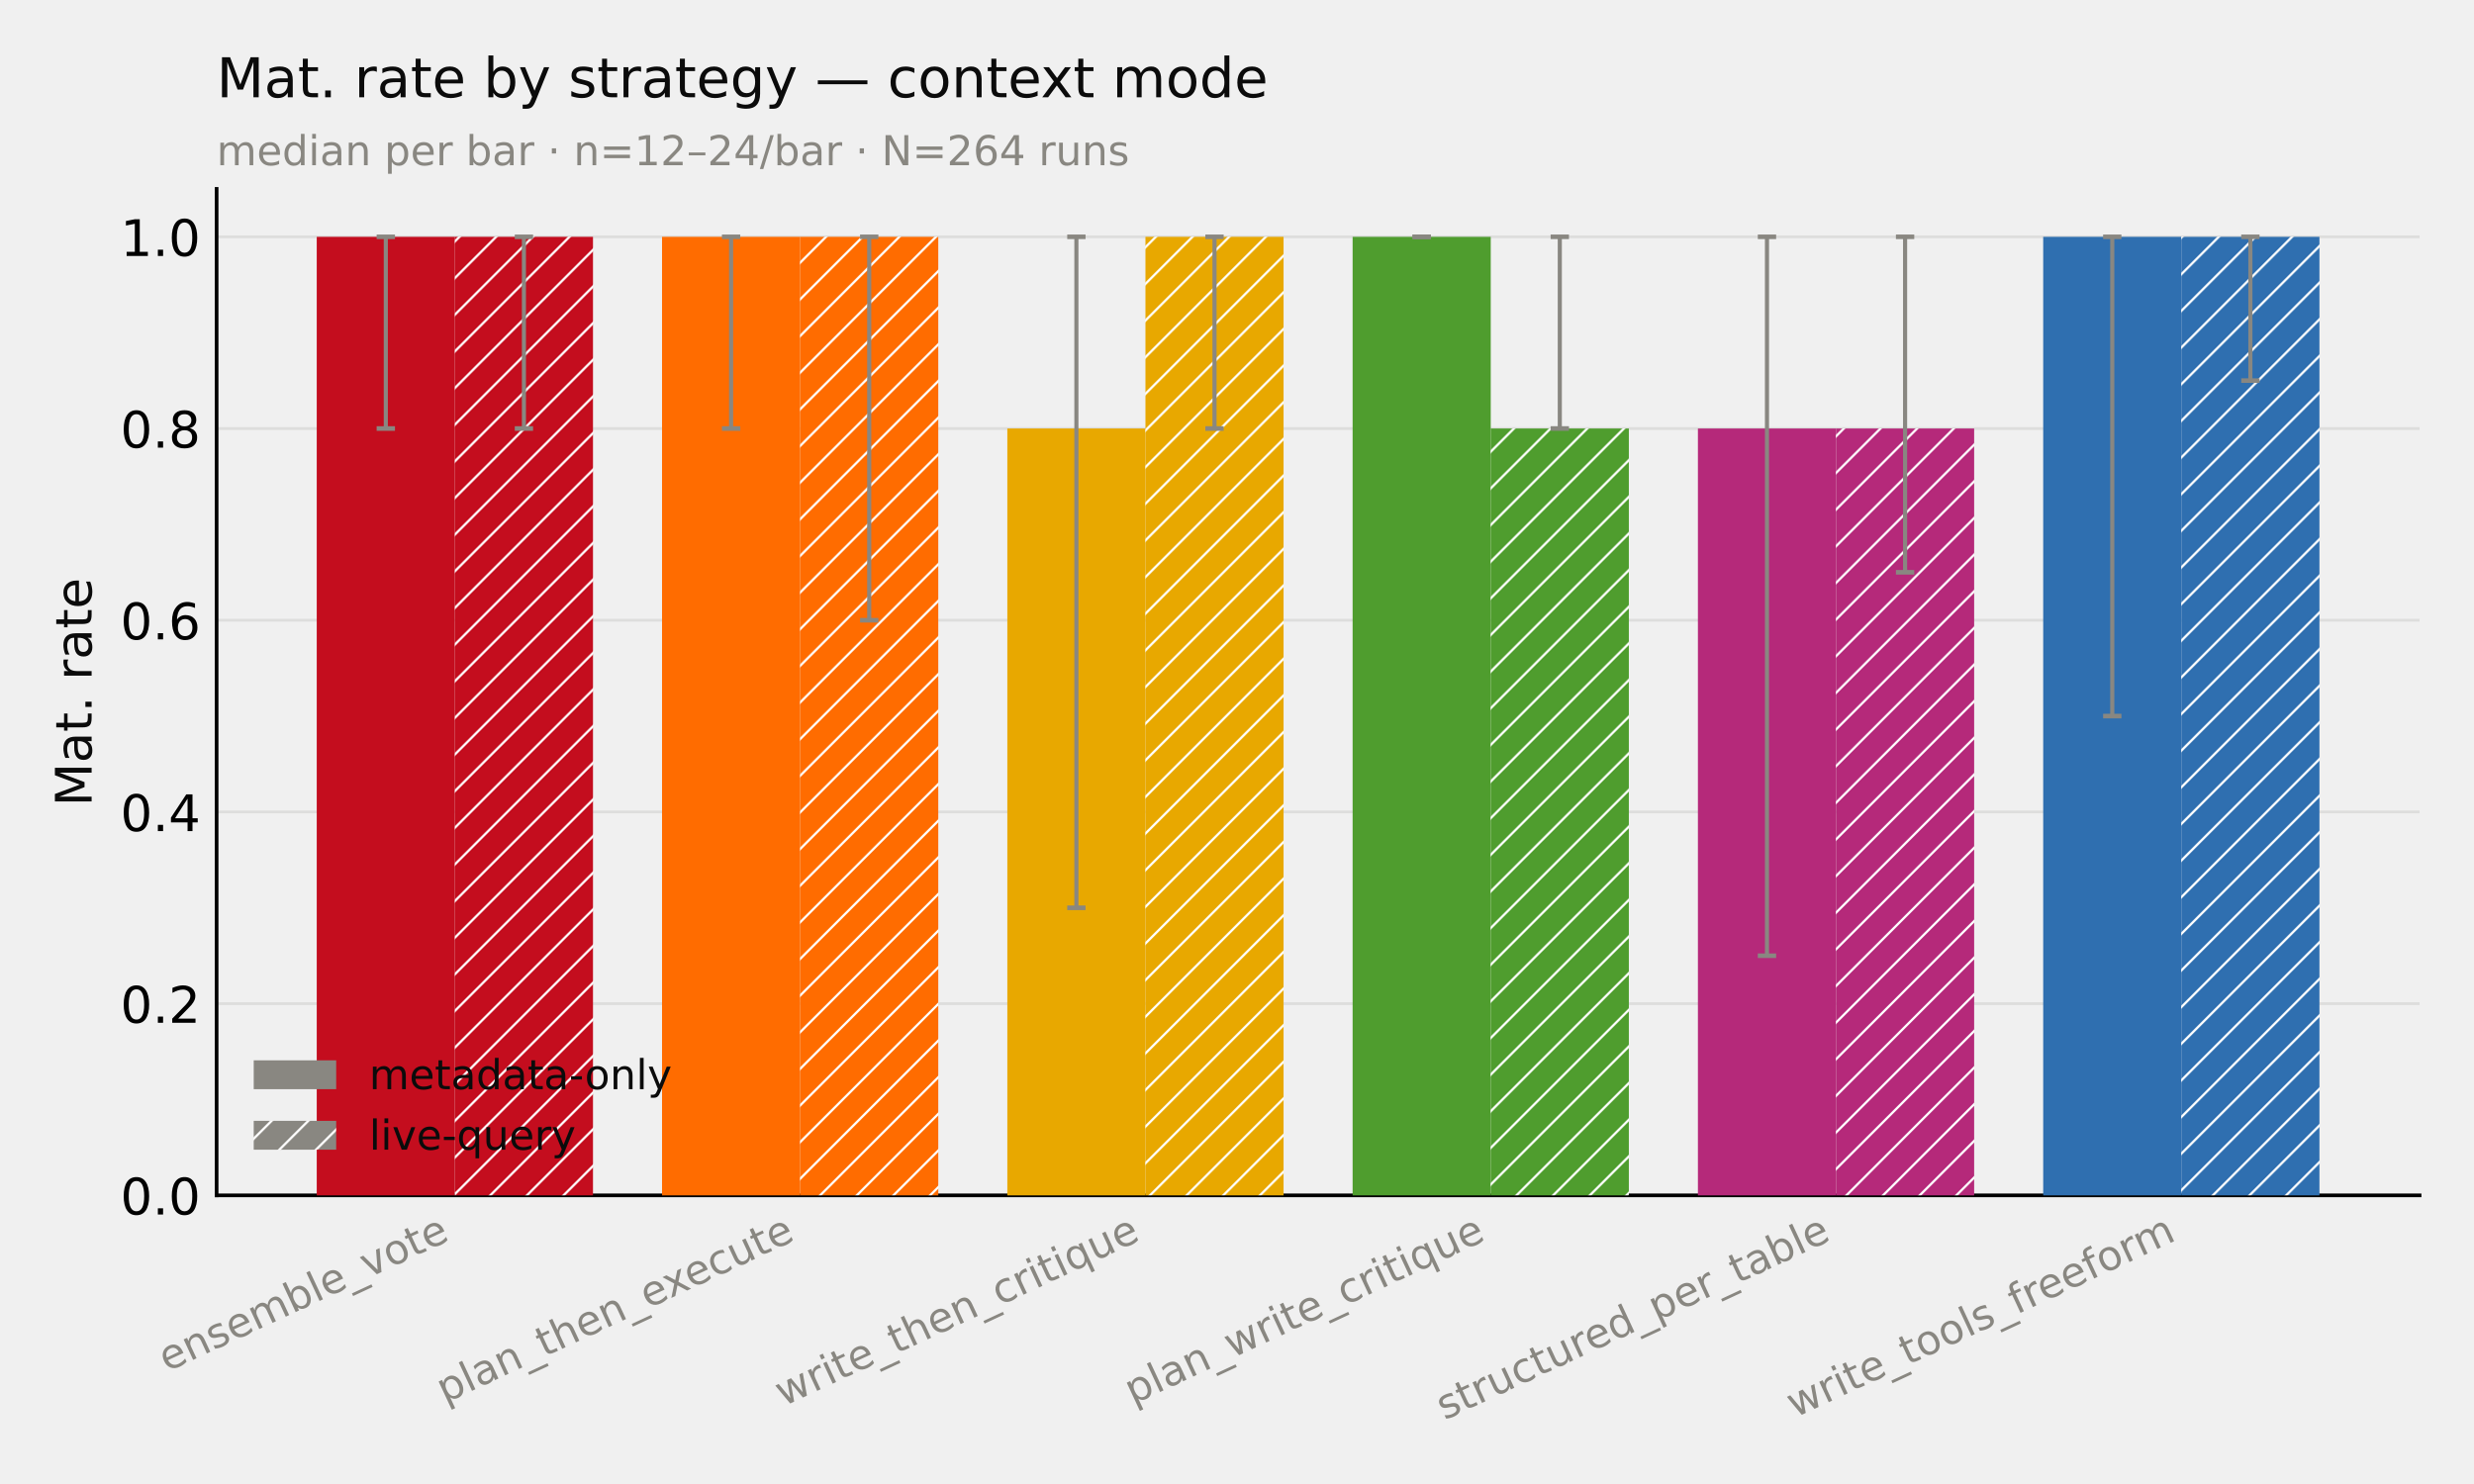
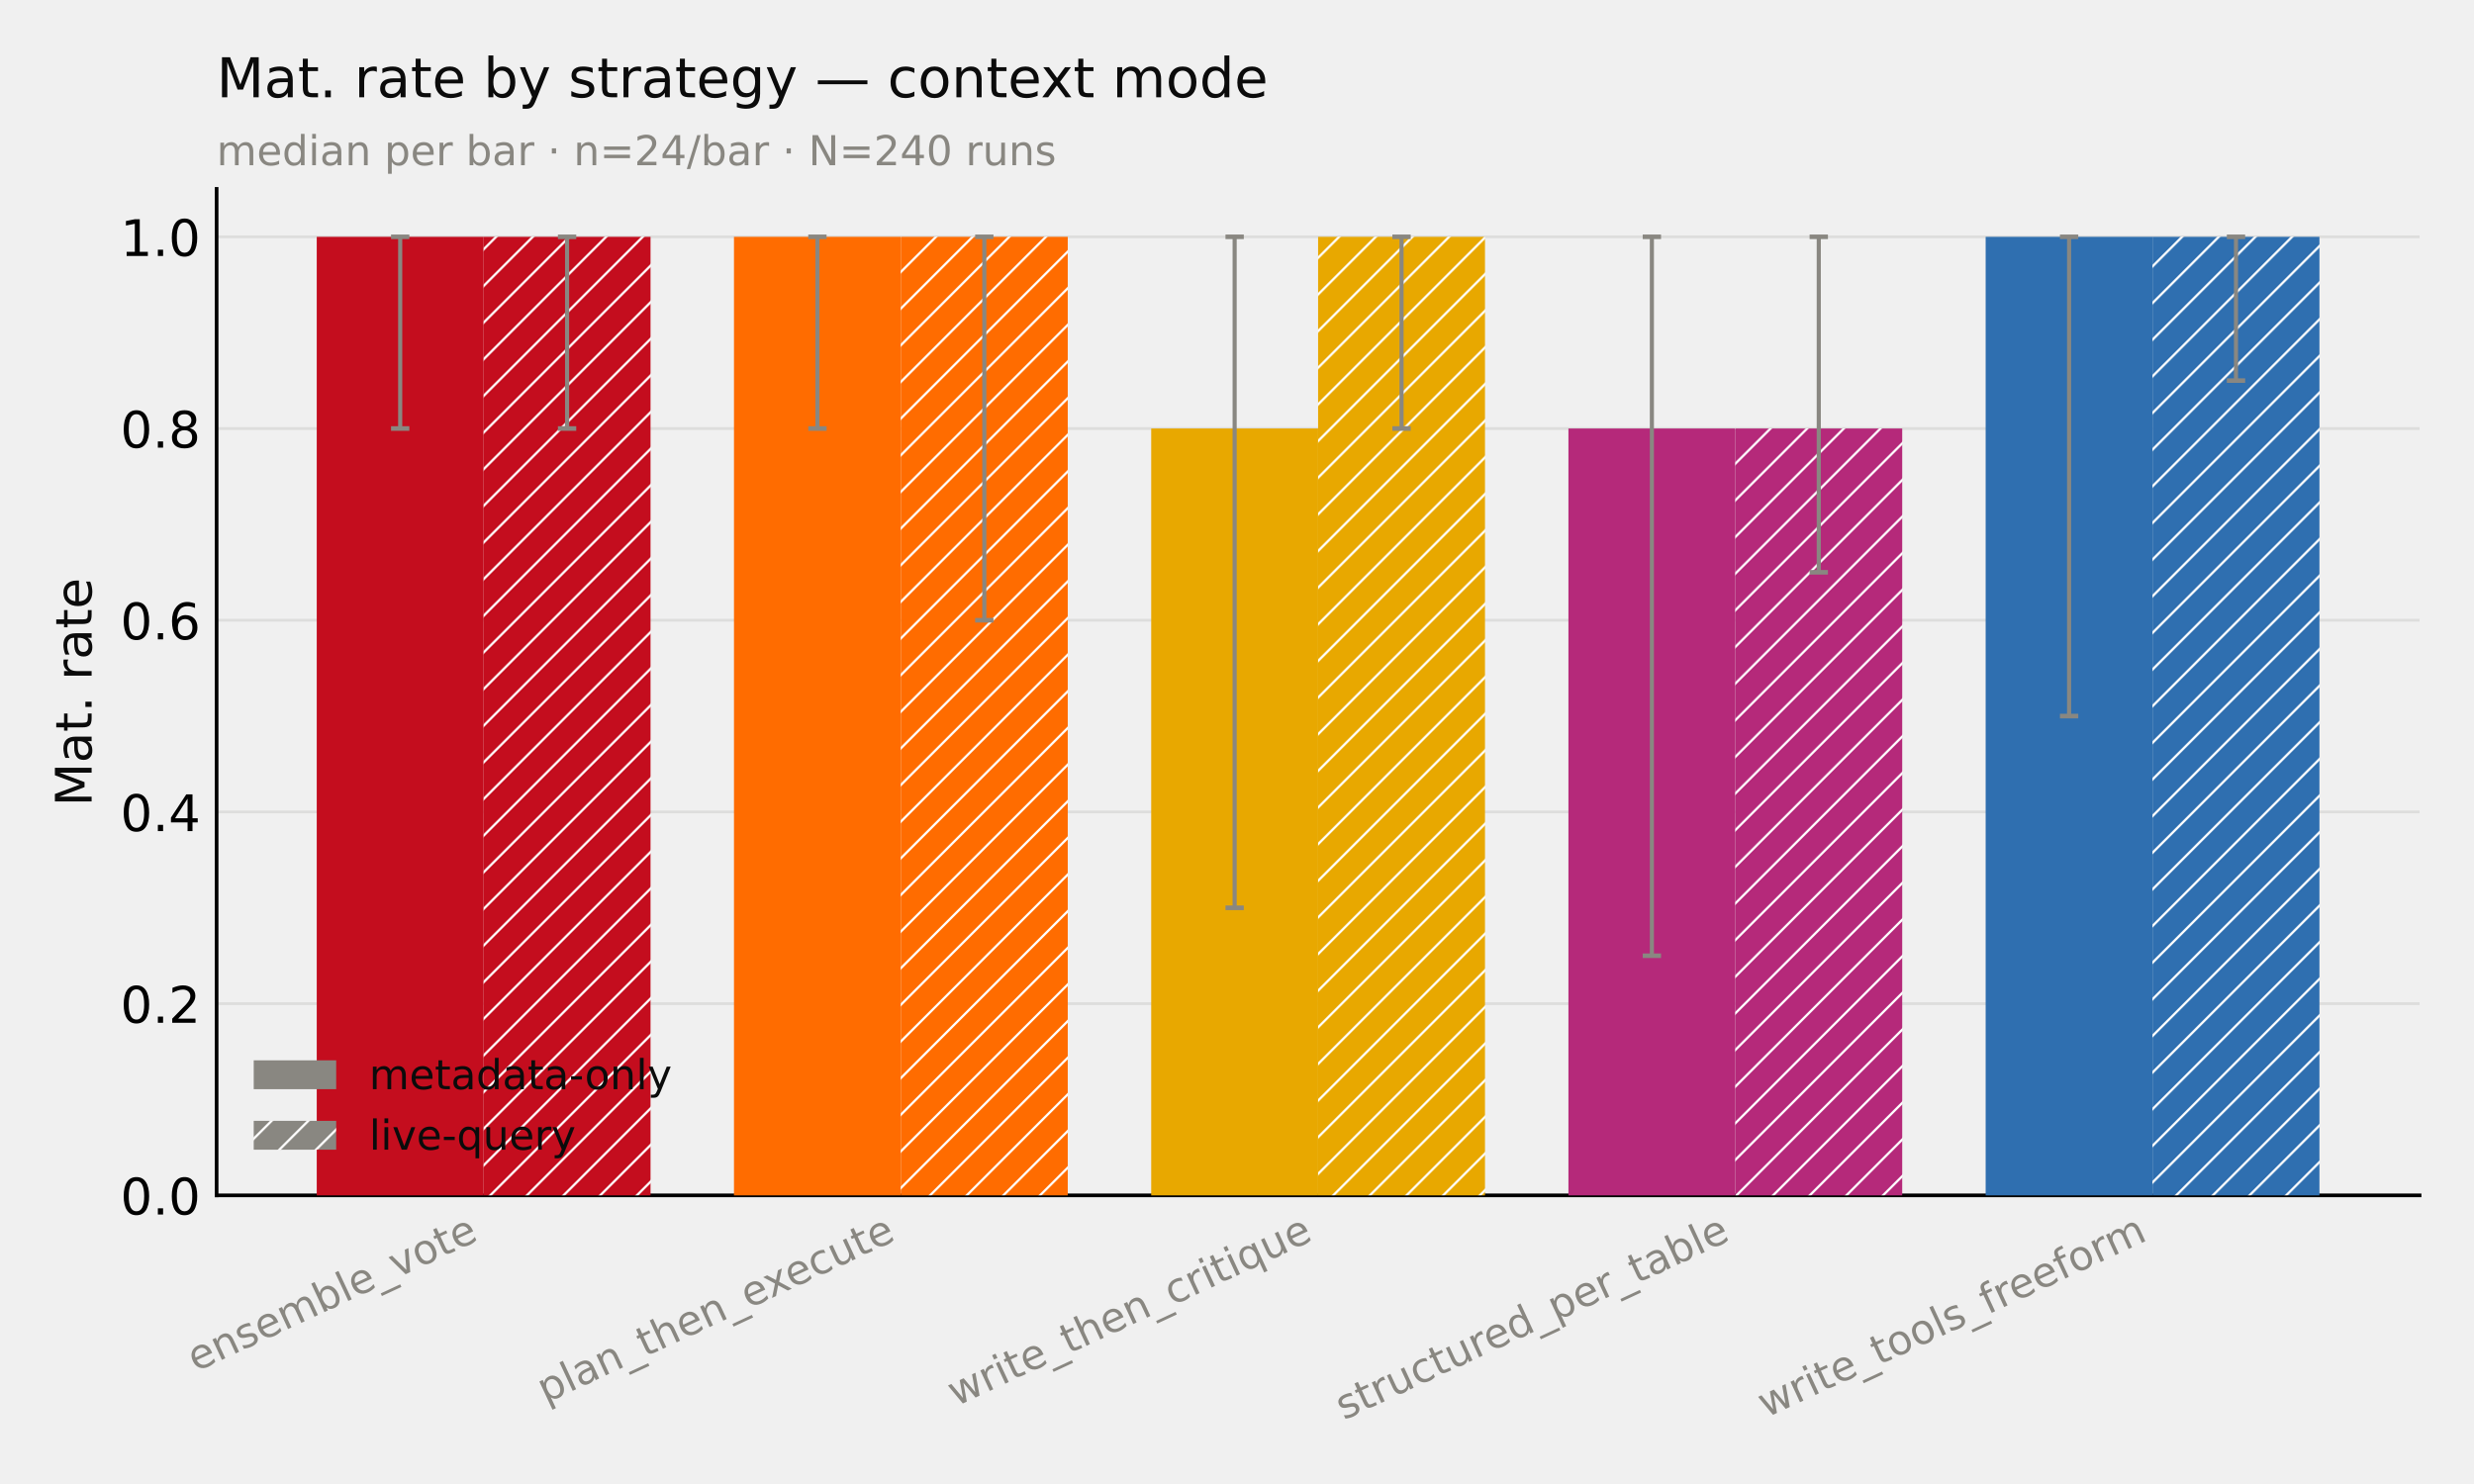
<svg xmlns="http://www.w3.org/2000/svg" xmlns:xlink="http://www.w3.org/1999/xlink" width="540pt" height="324pt" viewBox="0 0 540 324" version="1.1">
  <defs>
    <style type="text/css">*{stroke-linejoin: round; stroke-linecap: butt}</style>
  </defs>
  <g id="figure_1">
    <g id="patch_1">
      <path d="M 0 324  L 540 324  L 540 0  L 0 0  L 0 324  z " style="fill: none" />
    </g>
    <g id="axes_1">
      <g id="patch_2">
        <path d="M 47.28 260.982  L 528.12 260.982  L 528.12 41.24  L 47.28 41.24  L 47.28 260.982  z " style="fill: none" />
      </g>
      <g id="matplotlib.axis_1">
        <g id="xtick_1">
          <g id="line2d_1" />
          <g id="text_1">
-             <text style="font-size: 9px; font-family: 'DejaVu Sans', 'Bitstream Vera Sans', 'Computer Modern Sans Serif', 'Lucida Grande', 'Verdana', 'Geneva', 'Lucid', 'Arial', 'Helvetica', 'Avant Garde', sans-serif; fill: #898781" transform="translate(36.40756 299.5812) rotate(-25)">ensemble_vote</text>
+             <text style="font-size: 9px; font-family: 'DejaVu Sans', 'Bitstream Vera Sans', 'Computer Modern Sans Serif', 'Lucida Grande', 'Verdana', 'Geneva', 'Lucid', 'Arial', 'Helvetica', 'Avant Garde', sans-serif; fill: #898781" transform="translate(42.68812 299.5812) rotate(-25)">ensemble_vote</text>
          </g>
        </g>
        <g id="xtick_2">
          <g id="line2d_2" />
          <g id="text_2">
-             <text style="font-size: 9px; font-family: 'DejaVu Sans', 'Bitstream Vera Sans', 'Computer Modern Sans Serif', 'Lucida Grande', 'Verdana', 'Geneva', 'Lucid', 'Arial', 'Helvetica', 'Avant Garde', sans-serif; fill: #898781" transform="translate(97.08959 306.4289) rotate(-25)">plan_then_execute</text>
+             <text style="font-size: 9px; font-family: 'DejaVu Sans', 'Bitstream Vera Sans', 'Computer Modern Sans Serif', 'Lucida Grande', 'Verdana', 'Geneva', 'Lucid', 'Arial', 'Helvetica', 'Avant Garde', sans-serif; fill: #898781" transform="translate(119.0716 306.4289) rotate(-25)">plan_then_execute</text>
          </g>
        </g>
        <g id="xtick_3">
          <g id="line2d_3" />
          <g id="text_3">
-             <text style="font-size: 9px; font-family: 'DejaVu Sans', 'Bitstream Vera Sans', 'Computer Modern Sans Serif', 'Lucida Grande', 'Verdana', 'Geneva', 'Lucid', 'Arial', 'Helvetica', 'Avant Garde', sans-serif; fill: #898781" transform="translate(170.9665 307.1236) rotate(-25)">write_then_critique</text>
+             <text style="font-size: 9px; font-family: 'DejaVu Sans', 'Bitstream Vera Sans', 'Computer Modern Sans Serif', 'Lucida Grande', 'Verdana', 'Geneva', 'Lucid', 'Arial', 'Helvetica', 'Avant Garde', sans-serif; fill: #898781" transform="translate(208.6499 307.1236) rotate(-25)">write_then_critique</text>
          </g>
        </g>
        <g id="xtick_4">
          <g id="line2d_4" />
          <g id="text_4">
-             <text style="font-size: 9px; font-family: 'DejaVu Sans', 'Bitstream Vera Sans', 'Computer Modern Sans Serif', 'Lucida Grande', 'Verdana', 'Geneva', 'Lucid', 'Arial', 'Helvetica', 'Avant Garde', sans-serif; fill: #898781" transform="translate(247.2764 306.6838) rotate(-25)">plan_write_critique</text>
+             <text style="font-size: 9px; font-family: 'DejaVu Sans', 'Bitstream Vera Sans', 'Computer Modern Sans Serif', 'Lucida Grande', 'Verdana', 'Geneva', 'Lucid', 'Arial', 'Helvetica', 'Avant Garde', sans-serif; fill: #898781" transform="translate(293.3163 310.1088) rotate(-25)">structured_per_table</text>
          </g>
        </g>
        <g id="xtick_5">
          <g id="line2d_5" />
          <g id="text_5">
-             <text style="font-size: 9px; font-family: 'DejaVu Sans', 'Bitstream Vera Sans', 'Computer Modern Sans Serif', 'Lucida Grande', 'Verdana', 'Geneva', 'Lucid', 'Arial', 'Helvetica', 'Avant Garde', sans-serif; fill: #898781" transform="translate(315.2982 310.1088) rotate(-25)">structured_per_table</text>
-           </g>
-         </g>
-         <g id="xtick_6">
-           <g id="line2d_6" />
-           <g id="text_6">
-             <text style="font-size: 9px; font-family: 'DejaVu Sans', 'Bitstream Vera Sans', 'Computer Modern Sans Serif', 'Lucida Grande', 'Verdana', 'Geneva', 'Lucid', 'Arial', 'Helvetica', 'Avant Garde', sans-serif; fill: #898781" transform="translate(391.7649 309.5959) rotate(-25)">write_tools_freeform</text>
+             <text style="font-size: 9px; font-family: 'DejaVu Sans', 'Bitstream Vera Sans', 'Computer Modern Sans Serif', 'Lucida Grande', 'Verdana', 'Geneva', 'Lucid', 'Arial', 'Helvetica', 'Avant Garde', sans-serif; fill: #898781" transform="translate(385.4843 309.5959) rotate(-25)">write_tools_freeform</text>
          </g>
        </g>
      </g>
      <g id="matplotlib.axis_2">
        <g id="ytick_1">
-           <g id="line2d_7">
+           <g id="line2d_6">
            <path d="M 47.28 260.982  L 528.12 260.982  " clip-path="url(#pb1617f5076)" style="fill: none; stroke: #898781; stroke-opacity: 0.18; stroke-width: 0.6; stroke-linecap: square" />
          </g>
-           <g id="line2d_8" />
+           <g id="line2d_7" />
+           <g id="text_6">
+             <text style="font-size: 11px; font-family: 'DejaVu Sans', 'Bitstream Vera Sans', 'Computer Modern Sans Serif', 'Lucida Grande', 'Verdana', 'Geneva', 'Lucid', 'Arial', 'Helvetica', 'Avant Garde', sans-serif; text-anchor: end" x="43.78" y="265.161" transform="rotate(-0 43.78 265.1614)">0.0</text>
+           </g>
+         </g>
+         <g id="ytick_2">
+           <g id="line2d_8">
+             <path d="M 47.28 219.127  L 528.12 219.127  " clip-path="url(#pb1617f5076)" style="fill: none; stroke: #898781; stroke-opacity: 0.18; stroke-width: 0.6; stroke-linecap: square" />
+           </g>
+           <g id="line2d_9" />
          <g id="text_7">
-             <text style="font-size: 11px; font-family: 'DejaVu Sans', 'Bitstream Vera Sans', 'Computer Modern Sans Serif', 'Lucida Grande', 'Verdana', 'Geneva', 'Lucid', 'Arial', 'Helvetica', 'Avant Garde', sans-serif; text-anchor: end" x="43.78" y="265.161" transform="rotate(-0 43.78 265.1614)">0.0</text>
-           </g>
-         </g>
-         <g id="ytick_2">
-           <g id="line2d_9">
-             <path d="M 47.28 219.127  L 528.12 219.127  " clip-path="url(#pb1617f5076)" style="fill: none; stroke: #898781; stroke-opacity: 0.18; stroke-width: 0.6; stroke-linecap: square" />
-           </g>
-           <g id="line2d_10" />
+             <text style="font-size: 11px; font-family: 'DejaVu Sans', 'Bitstream Vera Sans', 'Computer Modern Sans Serif', 'Lucida Grande', 'Verdana', 'Geneva', 'Lucid', 'Arial', 'Helvetica', 'Avant Garde', sans-serif; text-anchor: end" x="43.78" y="223.306" transform="rotate(-0 43.78 223.3057)">0.2</text>
+           </g>
+         </g>
+         <g id="ytick_3">
+           <g id="line2d_10">
+             <path d="M 47.28 177.271  L 528.12 177.271  " clip-path="url(#pb1617f5076)" style="fill: none; stroke: #898781; stroke-opacity: 0.18; stroke-width: 0.6; stroke-linecap: square" />
+           </g>
+           <g id="line2d_11" />
          <g id="text_8">
-             <text style="font-size: 11px; font-family: 'DejaVu Sans', 'Bitstream Vera Sans', 'Computer Modern Sans Serif', 'Lucida Grande', 'Verdana', 'Geneva', 'Lucid', 'Arial', 'Helvetica', 'Avant Garde', sans-serif; text-anchor: end" x="43.78" y="223.306" transform="rotate(-0 43.78 223.3057)">0.2</text>
-           </g>
-         </g>
-         <g id="ytick_3">
-           <g id="line2d_11">
-             <path d="M 47.28 177.271  L 528.12 177.271  " clip-path="url(#pb1617f5076)" style="fill: none; stroke: #898781; stroke-opacity: 0.18; stroke-width: 0.6; stroke-linecap: square" />
-           </g>
-           <g id="line2d_12" />
+             <text style="font-size: 11px; font-family: 'DejaVu Sans', 'Bitstream Vera Sans', 'Computer Modern Sans Serif', 'Lucida Grande', 'Verdana', 'Geneva', 'Lucid', 'Arial', 'Helvetica', 'Avant Garde', sans-serif; text-anchor: end" x="43.78" y="181.45" transform="rotate(-0 43.78 181.45)">0.4</text>
+           </g>
+         </g>
+         <g id="ytick_4">
+           <g id="line2d_12">
+             <path d="M 47.28 135.415  L 528.12 135.415  " clip-path="url(#pb1617f5076)" style="fill: none; stroke: #898781; stroke-opacity: 0.18; stroke-width: 0.6; stroke-linecap: square" />
+           </g>
+           <g id="line2d_13" />
          <g id="text_9">
-             <text style="font-size: 11px; font-family: 'DejaVu Sans', 'Bitstream Vera Sans', 'Computer Modern Sans Serif', 'Lucida Grande', 'Verdana', 'Geneva', 'Lucid', 'Arial', 'Helvetica', 'Avant Garde', sans-serif; text-anchor: end" x="43.78" y="181.45" transform="rotate(-0 43.78 181.45)">0.4</text>
-           </g>
-         </g>
-         <g id="ytick_4">
-           <g id="line2d_13">
-             <path d="M 47.28 135.415  L 528.12 135.415  " clip-path="url(#pb1617f5076)" style="fill: none; stroke: #898781; stroke-opacity: 0.18; stroke-width: 0.6; stroke-linecap: square" />
-           </g>
-           <g id="line2d_14" />
+             <text style="font-size: 11px; font-family: 'DejaVu Sans', 'Bitstream Vera Sans', 'Computer Modern Sans Serif', 'Lucida Grande', 'Verdana', 'Geneva', 'Lucid', 'Arial', 'Helvetica', 'Avant Garde', sans-serif; text-anchor: end" x="43.78" y="139.594" transform="rotate(-0 43.78 139.5944)">0.6</text>
+           </g>
+         </g>
+         <g id="ytick_5">
+           <g id="line2d_14">
+             <path d="M 47.28 93.56  L 528.12 93.56  " clip-path="url(#pb1617f5076)" style="fill: none; stroke: #898781; stroke-opacity: 0.18; stroke-width: 0.6; stroke-linecap: square" />
+           </g>
+           <g id="line2d_15" />
          <g id="text_10">
-             <text style="font-size: 11px; font-family: 'DejaVu Sans', 'Bitstream Vera Sans', 'Computer Modern Sans Serif', 'Lucida Grande', 'Verdana', 'Geneva', 'Lucid', 'Arial', 'Helvetica', 'Avant Garde', sans-serif; text-anchor: end" x="43.78" y="139.594" transform="rotate(-0 43.78 139.5944)">0.6</text>
-           </g>
-         </g>
-         <g id="ytick_5">
-           <g id="line2d_15">
-             <path d="M 47.28 93.56  L 528.12 93.56  " clip-path="url(#pb1617f5076)" style="fill: none; stroke: #898781; stroke-opacity: 0.18; stroke-width: 0.6; stroke-linecap: square" />
-           </g>
-           <g id="line2d_16" />
+             <text style="font-size: 11px; font-family: 'DejaVu Sans', 'Bitstream Vera Sans', 'Computer Modern Sans Serif', 'Lucida Grande', 'Verdana', 'Geneva', 'Lucid', 'Arial', 'Helvetica', 'Avant Garde', sans-serif; text-anchor: end" x="43.78" y="97.739" transform="rotate(-0 43.78 97.73872)">0.8</text>
+           </g>
+         </g>
+         <g id="ytick_6">
+           <g id="line2d_16">
+             <path d="M 47.28 51.704  L 528.12 51.704  " clip-path="url(#pb1617f5076)" style="fill: none; stroke: #898781; stroke-opacity: 0.18; stroke-width: 0.6; stroke-linecap: square" />
+           </g>
+           <g id="line2d_17" />
          <g id="text_11">
-             <text style="font-size: 11px; font-family: 'DejaVu Sans', 'Bitstream Vera Sans', 'Computer Modern Sans Serif', 'Lucida Grande', 'Verdana', 'Geneva', 'Lucid', 'Arial', 'Helvetica', 'Avant Garde', sans-serif; text-anchor: end" x="43.78" y="97.739" transform="rotate(-0 43.78 97.73872)">0.8</text>
-           </g>
-         </g>
-         <g id="ytick_6">
-           <g id="line2d_17">
-             <path d="M 47.28 51.704  L 528.12 51.704  " clip-path="url(#pb1617f5076)" style="fill: none; stroke: #898781; stroke-opacity: 0.18; stroke-width: 0.6; stroke-linecap: square" />
-           </g>
-           <g id="line2d_18" />
-           <g id="text_12">
            <text style="font-size: 11px; font-family: 'DejaVu Sans', 'Bitstream Vera Sans', 'Computer Modern Sans Serif', 'Lucida Grande', 'Verdana', 'Geneva', 'Lucid', 'Arial', 'Helvetica', 'Avant Garde', sans-serif; text-anchor: end" x="43.78" y="55.883" transform="rotate(-0 43.78 55.88306)">1.0</text>
          </g>
        </g>
-         <g id="text_13">
+         <g id="text_12">
          <text style="font-size: 11px; font-family: 'DejaVu Sans', 'Bitstream Vera Sans', 'Computer Modern Sans Serif', 'Lucida Grande', 'Verdana', 'Geneva', 'Lucid', 'Arial', 'Helvetica', 'Avant Garde', sans-serif; text-anchor: middle; fill: #0b0b0b" x="19.999" y="151.111" transform="rotate(-90 19.99891 151.1111)">Mat. rate</text>
        </g>
      </g>
      <g id="patch_3">
        <path d="M 47.28 260.982  L 47.28 41.24  " style="fill: none; stroke: #000000; stroke-width: 0.8; stroke-linejoin: miter; stroke-linecap: square" />
      </g>
      <g id="patch_4">
        <path d="M 47.28 260.982  L 528.12 260.982  " style="fill: none; stroke: #000000; stroke-width: 0.8; stroke-linejoin: miter; stroke-linecap: square" />
      </g>
      <g id="patch_5">
-         <path d="M 69.136 260.982  L 99.283 260.982  L 99.283 51.704  L 69.136 51.704  z " clip-path="url(#pb1617f5076)" style="fill: #c40d1e" />
+         <path d="M 69.136 260.982  L 105.564 260.982  L 105.564 51.704  L 69.136 51.704  z " clip-path="url(#pb1617f5076)" style="fill: #c40d1e" />
      </g>
      <g id="patch_6">
-         <path d="M 144.503 260.982  L 174.65 260.982  L 174.65 51.704  L 144.503 51.704  z " clip-path="url(#pb1617f5076)" style="fill: #ff6c00" />
+         <path d="M 160.205 260.982  L 196.632 260.982  L 196.632 51.704  L 160.205 51.704  z " clip-path="url(#pb1617f5076)" style="fill: #ff6c00" />
      </g>
      <g id="patch_7">
-         <path d="M 219.87 260.982  L 250.017 260.982  L 250.017 93.56  L 219.87 93.56  z " clip-path="url(#pb1617f5076)" style="fill: #e8a800" />
+         <path d="M 251.273 260.982  L 287.7 260.982  L 287.7 93.56  L 251.273 93.56  z " clip-path="url(#pb1617f5076)" style="fill: #e8a800" />
      </g>
      <g id="patch_8">
-         <path d="M 295.237 260.982  L 325.383 260.982  L 325.383 51.704  L 295.237 51.704  z " clip-path="url(#pb1617f5076)" style="fill: #4f9d2e" />
+         <path d="M 342.341 260.982  L 378.768 260.982  L 378.768 93.56  L 342.341 93.56  z " clip-path="url(#pb1617f5076)" style="fill: #b5297a" />
      </g>
      <g id="patch_9">
-         <path d="M 370.603 260.982  L 400.75 260.982  L 400.75 93.56  L 370.603 93.56  z " clip-path="url(#pb1617f5076)" style="fill: #b5297a" />
+         <path d="M 433.409 260.982  L 469.836 260.982  L 469.836 51.704  L 433.409 51.704  z " clip-path="url(#pb1617f5076)" style="fill: #2f6fb0" />
      </g>
      <g id="patch_10">
-         <path d="M 445.97 260.982  L 476.117 260.982  L 476.117 51.704  L 445.97 51.704  z " clip-path="url(#pb1617f5076)" style="fill: #2f6fb0" />
+         <path d="M 105.564 260.982  L 141.991 260.982  L 141.991 51.704  L 105.564 51.704  z " clip-path="url(#pb1617f5076)" style="fill: url(#h20146b4fa7)" />
      </g>
      <g id="patch_11">
-         <path d="M 99.283 260.982  L 129.43 260.982  L 129.43 51.704  L 99.283 51.704  z " clip-path="url(#pb1617f5076)" style="fill: url(#h20146b4fa7)" />
+         <path d="M 196.632 260.982  L 233.059 260.982  L 233.059 51.704  L 196.632 51.704  z " clip-path="url(#pb1617f5076)" style="fill: url(#hf482982c65)" />
      </g>
      <g id="patch_12">
-         <path d="M 174.65 260.982  L 204.797 260.982  L 204.797 51.704  L 174.65 51.704  z " clip-path="url(#pb1617f5076)" style="fill: url(#hf482982c65)" />
+         <path d="M 287.7 260.982  L 324.127 260.982  L 324.127 51.704  L 287.7 51.704  z " clip-path="url(#pb1617f5076)" style="fill: url(#h7a3ad3c2db)" />
      </g>
      <g id="patch_13">
-         <path d="M 250.017 260.982  L 280.163 260.982  L 280.163 51.704  L 250.017 51.704  z " clip-path="url(#pb1617f5076)" style="fill: url(#h7a3ad3c2db)" />
+         <path d="M 378.768 260.982  L 415.195 260.982  L 415.195 93.56  L 378.768 93.56  z " clip-path="url(#pb1617f5076)" style="fill: url(#h043da4cbdd)" />
      </g>
      <g id="patch_14">
-         <path d="M 325.383 260.982  L 355.53 260.982  L 355.53 93.56  L 325.383 93.56  z " clip-path="url(#pb1617f5076)" style="fill: url(#h2042aef9f9)" />
-       </g>
-       <g id="patch_15">
-         <path d="M 400.75 260.982  L 430.897 260.982  L 430.897 93.56  L 400.75 93.56  z " clip-path="url(#pb1617f5076)" style="fill: url(#h043da4cbdd)" />
-       </g>
-       <g id="patch_16">
-         <path d="M 476.117 260.982  L 506.264 260.982  L 506.264 51.704  L 476.117 51.704  z " clip-path="url(#pb1617f5076)" style="fill: url(#h0b8172f50e)" />
+         <path d="M 469.836 260.982  L 506.264 260.982  L 506.264 51.704  L 469.836 51.704  z " clip-path="url(#pb1617f5076)" style="fill: url(#h0b8172f50e)" />
+       </g>
+       <g id="text_13">
+         <text style="font-size: 9px; font-family: 'DejaVu Sans', 'Bitstream Vera Sans', 'Computer Modern Sans Serif', 'Lucida Grande', 'Verdana', 'Geneva', 'Lucid', 'Arial', 'Helvetica', 'Avant Garde', sans-serif; text-anchor: start; fill: #898781" x="47.28" y="36.072" transform="rotate(-0 47.28 36.07215)">median per bar · n=24/bar · N=240 runs</text>
      </g>
      <g id="text_14">
-         <text style="font-size: 9px; font-family: 'DejaVu Sans', 'Bitstream Vera Sans', 'Computer Modern Sans Serif', 'Lucida Grande', 'Verdana', 'Geneva', 'Lucid', 'Arial', 'Helvetica', 'Avant Garde', sans-serif; text-anchor: start; fill: #898781" x="47.28" y="36.072" transform="rotate(-0 47.28 36.07215)">median per bar · n=12–24/bar · N=264 runs</text>
-       </g>
-       <g id="text_15">
        <text style="font-size: 12px; font-family: 'DejaVu Sans', 'Bitstream Vera Sans', 'Computer Modern Sans Serif', 'Lucida Grande', 'Verdana', 'Geneva', 'Lucid', 'Arial', 'Helvetica', 'Avant Garde', sans-serif; text-anchor: start; fill: #0b0b0b" x="47.28" y="21.24" transform="rotate(-0 47.28 21.24)">Mat. rate by strategy — context mode</text>
      </g>
      <g id="LineCollection_1">
-         <path d="M 84.21 93.56  L 84.21 51.704  " clip-path="url(#pb1617f5076)" style="fill: none; stroke: #898781; stroke-width: 0.9" />
-         <path d="M 159.576 93.56  L 159.576 51.704  " clip-path="url(#pb1617f5076)" style="fill: none; stroke: #898781; stroke-width: 0.9" />
-         <path d="M 234.943 198.199  L 234.943 51.704  " clip-path="url(#pb1617f5076)" style="fill: none; stroke: #898781; stroke-width: 0.9" />
-         <path d="M 310.31 51.704  L 310.31 51.704  " clip-path="url(#pb1617f5076)" style="fill: none; stroke: #898781; stroke-width: 0.9" />
-         <path d="M 385.677 208.663  L 385.677 51.704  " clip-path="url(#pb1617f5076)" style="fill: none; stroke: #898781; stroke-width: 0.9" />
-         <path d="M 461.044 156.343  L 461.044 51.704  " clip-path="url(#pb1617f5076)" style="fill: none; stroke: #898781; stroke-width: 0.9" />
-       </g>
-       <g id="line2d_19">
+         <path d="M 87.35 93.56  L 87.35 51.704  " clip-path="url(#pb1617f5076)" style="fill: none; stroke: #898781; stroke-width: 0.9" />
+         <path d="M 178.418 93.56  L 178.418 51.704  " clip-path="url(#pb1617f5076)" style="fill: none; stroke: #898781; stroke-width: 0.9" />
+         <path d="M 269.486 198.199  L 269.486 51.704  " clip-path="url(#pb1617f5076)" style="fill: none; stroke: #898781; stroke-width: 0.9" />
+         <path d="M 360.555 208.663  L 360.555 51.704  " clip-path="url(#pb1617f5076)" style="fill: none; stroke: #898781; stroke-width: 0.9" />
+         <path d="M 451.623 156.343  L 451.623 51.704  " clip-path="url(#pb1617f5076)" style="fill: none; stroke: #898781; stroke-width: 0.9" />
+       </g>
+       <g id="line2d_18">
        <defs>
          <path id="m463a00b9f9" d="M 2 0  L -2 -0  " style="stroke: #898781" />
        </defs>
        <g clip-path="url(#pb1617f5076)">
-           <use xlink:href="#m463a00b9f9" x="84.21" y="93.56" style="fill: #1f77b4; stroke: #898781" />
-           <use xlink:href="#m463a00b9f9" x="159.576" y="93.56" style="fill: #1f77b4; stroke: #898781" />
-           <use xlink:href="#m463a00b9f9" x="234.943" y="198.199" style="fill: #1f77b4; stroke: #898781" />
-           <use xlink:href="#m463a00b9f9" x="310.31" y="51.704" style="fill: #1f77b4; stroke: #898781" />
-           <use xlink:href="#m463a00b9f9" x="385.677" y="208.663" style="fill: #1f77b4; stroke: #898781" />
-           <use xlink:href="#m463a00b9f9" x="461.044" y="156.343" style="fill: #1f77b4; stroke: #898781" />
-         </g>
+           <use xlink:href="#m463a00b9f9" x="87.35" y="93.56" style="fill: #1f77b4; stroke: #898781" />
+           <use xlink:href="#m463a00b9f9" x="178.418" y="93.56" style="fill: #1f77b4; stroke: #898781" />
+           <use xlink:href="#m463a00b9f9" x="269.486" y="198.199" style="fill: #1f77b4; stroke: #898781" />
+           <use xlink:href="#m463a00b9f9" x="360.555" y="208.663" style="fill: #1f77b4; stroke: #898781" />
+           <use xlink:href="#m463a00b9f9" x="451.623" y="156.343" style="fill: #1f77b4; stroke: #898781" />
+         </g>
+       </g>
+       <g id="line2d_19">
+         <g clip-path="url(#pb1617f5076)">
+           <use xlink:href="#m463a00b9f9" x="87.35" y="51.704" style="fill: #1f77b4; stroke: #898781" />
+           <use xlink:href="#m463a00b9f9" x="178.418" y="51.704" style="fill: #1f77b4; stroke: #898781" />
+           <use xlink:href="#m463a00b9f9" x="269.486" y="51.704" style="fill: #1f77b4; stroke: #898781" />
+           <use xlink:href="#m463a00b9f9" x="360.555" y="51.704" style="fill: #1f77b4; stroke: #898781" />
+           <use xlink:href="#m463a00b9f9" x="451.623" y="51.704" style="fill: #1f77b4; stroke: #898781" />
+         </g>
+       </g>
+       <g id="LineCollection_2">
+         <path d="M 123.777 93.56  L 123.777 51.704  " clip-path="url(#pb1617f5076)" style="fill: none; stroke: #898781; stroke-width: 0.9" />
+         <path d="M 214.845 135.415  L 214.845 51.704  " clip-path="url(#pb1617f5076)" style="fill: none; stroke: #898781; stroke-width: 0.9" />
+         <path d="M 305.914 93.56  L 305.914 51.704  " clip-path="url(#pb1617f5076)" style="fill: none; stroke: #898781; stroke-width: 0.9" />
+         <path d="M 396.982 124.951  L 396.982 51.704  " clip-path="url(#pb1617f5076)" style="fill: none; stroke: #898781; stroke-width: 0.9" />
+         <path d="M 488.05 83.096  L 488.05 51.704  " clip-path="url(#pb1617f5076)" style="fill: none; stroke: #898781; stroke-width: 0.9" />
      </g>
      <g id="line2d_20">
        <g clip-path="url(#pb1617f5076)">
-           <use xlink:href="#m463a00b9f9" x="84.21" y="51.704" style="fill: #1f77b4; stroke: #898781" />
-           <use xlink:href="#m463a00b9f9" x="159.576" y="51.704" style="fill: #1f77b4; stroke: #898781" />
-           <use xlink:href="#m463a00b9f9" x="234.943" y="51.704" style="fill: #1f77b4; stroke: #898781" />
-           <use xlink:href="#m463a00b9f9" x="310.31" y="51.704" style="fill: #1f77b4; stroke: #898781" />
-           <use xlink:href="#m463a00b9f9" x="385.677" y="51.704" style="fill: #1f77b4; stroke: #898781" />
-           <use xlink:href="#m463a00b9f9" x="461.044" y="51.704" style="fill: #1f77b4; stroke: #898781" />
-         </g>
-       </g>
-       <g id="LineCollection_2">
-         <path d="M 114.356 93.56  L 114.356 51.704  " clip-path="url(#pb1617f5076)" style="fill: none; stroke: #898781; stroke-width: 0.9" />
-         <path d="M 189.723 135.415  L 189.723 51.704  " clip-path="url(#pb1617f5076)" style="fill: none; stroke: #898781; stroke-width: 0.9" />
-         <path d="M 265.09 93.56  L 265.09 51.704  " clip-path="url(#pb1617f5076)" style="fill: none; stroke: #898781; stroke-width: 0.9" />
-         <path d="M 340.457 93.56  L 340.457 51.704  " clip-path="url(#pb1617f5076)" style="fill: none; stroke: #898781; stroke-width: 0.9" />
-         <path d="M 415.824 124.951  L 415.824 51.704  " clip-path="url(#pb1617f5076)" style="fill: none; stroke: #898781; stroke-width: 0.9" />
-         <path d="M 491.19 83.096  L 491.19 51.704  " clip-path="url(#pb1617f5076)" style="fill: none; stroke: #898781; stroke-width: 0.9" />
+           <use xlink:href="#m463a00b9f9" x="123.777" y="93.56" style="fill: #1f77b4; stroke: #898781" />
+           <use xlink:href="#m463a00b9f9" x="214.845" y="135.415" style="fill: #1f77b4; stroke: #898781" />
+           <use xlink:href="#m463a00b9f9" x="305.914" y="93.56" style="fill: #1f77b4; stroke: #898781" />
+           <use xlink:href="#m463a00b9f9" x="396.982" y="124.951" style="fill: #1f77b4; stroke: #898781" />
+           <use xlink:href="#m463a00b9f9" x="488.05" y="83.096" style="fill: #1f77b4; stroke: #898781" />
+         </g>
      </g>
      <g id="line2d_21">
        <g clip-path="url(#pb1617f5076)">
-           <use xlink:href="#m463a00b9f9" x="114.356" y="93.56" style="fill: #1f77b4; stroke: #898781" />
-           <use xlink:href="#m463a00b9f9" x="189.723" y="135.415" style="fill: #1f77b4; stroke: #898781" />
-           <use xlink:href="#m463a00b9f9" x="265.09" y="93.56" style="fill: #1f77b4; stroke: #898781" />
-           <use xlink:href="#m463a00b9f9" x="340.457" y="93.56" style="fill: #1f77b4; stroke: #898781" />
-           <use xlink:href="#m463a00b9f9" x="415.824" y="124.951" style="fill: #1f77b4; stroke: #898781" />
-           <use xlink:href="#m463a00b9f9" x="491.19" y="83.096" style="fill: #1f77b4; stroke: #898781" />
-         </g>
-       </g>
-       <g id="line2d_22">
-         <g clip-path="url(#pb1617f5076)">
-           <use xlink:href="#m463a00b9f9" x="114.356" y="51.704" style="fill: #1f77b4; stroke: #898781" />
-           <use xlink:href="#m463a00b9f9" x="189.723" y="51.704" style="fill: #1f77b4; stroke: #898781" />
-           <use xlink:href="#m463a00b9f9" x="265.09" y="51.704" style="fill: #1f77b4; stroke: #898781" />
-           <use xlink:href="#m463a00b9f9" x="340.457" y="51.704" style="fill: #1f77b4; stroke: #898781" />
-           <use xlink:href="#m463a00b9f9" x="415.824" y="51.704" style="fill: #1f77b4; stroke: #898781" />
-           <use xlink:href="#m463a00b9f9" x="491.19" y="51.704" style="fill: #1f77b4; stroke: #898781" />
+           <use xlink:href="#m463a00b9f9" x="123.777" y="51.704" style="fill: #1f77b4; stroke: #898781" />
+           <use xlink:href="#m463a00b9f9" x="214.845" y="51.704" style="fill: #1f77b4; stroke: #898781" />
+           <use xlink:href="#m463a00b9f9" x="305.914" y="51.704" style="fill: #1f77b4; stroke: #898781" />
+           <use xlink:href="#m463a00b9f9" x="396.982" y="51.704" style="fill: #1f77b4; stroke: #898781" />
+           <use xlink:href="#m463a00b9f9" x="488.05" y="51.704" style="fill: #1f77b4; stroke: #898781" />
        </g>
      </g>
      <g id="legend_1">
-         <g id="patch_17">
+         <g id="patch_15">
          <path d="M 55.38 237.8  L 73.38 237.8  L 73.38 231.5  L 55.38 231.5  z " style="fill: #898781" />
        </g>
+         <g id="text_15">
+           <text style="font-size: 9px; font-family: 'DejaVu Sans', 'Bitstream Vera Sans', 'Computer Modern Sans Serif', 'Lucida Grande', 'Verdana', 'Geneva', 'Lucid', 'Arial', 'Helvetica', 'Avant Garde', sans-serif; text-anchor: start; fill: #0b0b0b" x="80.58" y="237.8" transform="rotate(-0 80.58 237.8002)">metadata-only</text>
+         </g>
+         <g id="patch_16">
+           <path d="M 55.38 251.011  L 73.38 251.011  L 73.38 244.711  L 55.38 244.711  z " style="fill: url(#h6619fcbfe9)" />
+         </g>
        <g id="text_16">
-           <text style="font-size: 9px; font-family: 'DejaVu Sans', 'Bitstream Vera Sans', 'Computer Modern Sans Serif', 'Lucida Grande', 'Verdana', 'Geneva', 'Lucid', 'Arial', 'Helvetica', 'Avant Garde', sans-serif; text-anchor: start; fill: #0b0b0b" x="80.58" y="237.8" transform="rotate(-0 80.58 237.8002)">metadata-only</text>
-         </g>
-         <g id="patch_18">
-           <path d="M 55.38 251.011  L 73.38 251.011  L 73.38 244.711  L 55.38 244.711  z " style="fill: url(#h6619fcbfe9)" />
-         </g>
-         <g id="text_17">
          <text style="font-size: 9px; font-family: 'DejaVu Sans', 'Bitstream Vera Sans', 'Computer Modern Sans Serif', 'Lucida Grande', 'Verdana', 'Geneva', 'Lucid', 'Arial', 'Helvetica', 'Avant Garde', sans-serif; text-anchor: start; fill: #0b0b0b" x="80.58" y="251.011" transform="rotate(-0 80.58 251.0105)">live-query</text>
        </g>
      </g>
    </g>
  </g>
  <defs>
    <clipPath id="pb1617f5076">
      <rect x="47.28" y="41.24" width="480.84" height="219.742" />
    </clipPath>
  </defs>
  <defs>
    <pattern id="h20146b4fa7" patternUnits="userSpaceOnUse" x="0" y="0" width="72" height="72">
      <rect x="0" y="0" width="73" height="73" fill="#c40d1e" />
      <path d="M -36 36  L 36 -36  M -32 40  L 40 -32  M -28 44  L 44 -28  M -24 48  L 48 -24  M -20 52  L 52 -20  M -16 56  L 56 -16  M -12 60  L 60 -12  M -8 64  L 64 -8  M -4 68  L 68 -4  M 0 72  L 72 0  M 4 76  L 76 4  M 8 80  L 80 8  M 12 84  L 84 12  M 16 88  L 88 16  M 20 92  L 92 20  M 24 96  L 96 24  M 28 100  L 100 28  M 32 104  L 104 32  M 36 108  L 108 36  " style="fill: #ffffff; stroke: #ffffff; stroke-width: 0.5; stroke-linecap: butt; stroke-linejoin: miter" />
    </pattern>
    <pattern id="hf482982c65" patternUnits="userSpaceOnUse" x="0" y="0" width="72" height="72">
      <rect x="0" y="0" width="73" height="73" fill="#ff6c00" />
      <path d="M -36 36  L 36 -36  M -32 40  L 40 -32  M -28 44  L 44 -28  M -24 48  L 48 -24  M -20 52  L 52 -20  M -16 56  L 56 -16  M -12 60  L 60 -12  M -8 64  L 64 -8  M -4 68  L 68 -4  M 0 72  L 72 0  M 4 76  L 76 4  M 8 80  L 80 8  M 12 84  L 84 12  M 16 88  L 88 16  M 20 92  L 92 20  M 24 96  L 96 24  M 28 100  L 100 28  M 32 104  L 104 32  M 36 108  L 108 36  " style="fill: #ffffff; stroke: #ffffff; stroke-width: 0.5; stroke-linecap: butt; stroke-linejoin: miter" />
    </pattern>
    <pattern id="h7a3ad3c2db" patternUnits="userSpaceOnUse" x="0" y="0" width="72" height="72">
      <rect x="0" y="0" width="73" height="73" fill="#e8a800" />
      <path d="M -36 36  L 36 -36  M -32 40  L 40 -32  M -28 44  L 44 -28  M -24 48  L 48 -24  M -20 52  L 52 -20  M -16 56  L 56 -16  M -12 60  L 60 -12  M -8 64  L 64 -8  M -4 68  L 68 -4  M 0 72  L 72 0  M 4 76  L 76 4  M 8 80  L 80 8  M 12 84  L 84 12  M 16 88  L 88 16  M 20 92  L 92 20  M 24 96  L 96 24  M 28 100  L 100 28  M 32 104  L 104 32  M 36 108  L 108 36  " style="fill: #ffffff; stroke: #ffffff; stroke-width: 0.5; stroke-linecap: butt; stroke-linejoin: miter" />
    </pattern>
-     <pattern id="h2042aef9f9" patternUnits="userSpaceOnUse" x="0" y="0" width="72" height="72">
-       <rect x="0" y="0" width="73" height="73" fill="#4f9d2e" />
-       <path d="M -36 36  L 36 -36  M -32 40  L 40 -32  M -28 44  L 44 -28  M -24 48  L 48 -24  M -20 52  L 52 -20  M -16 56  L 56 -16  M -12 60  L 60 -12  M -8 64  L 64 -8  M -4 68  L 68 -4  M 0 72  L 72 0  M 4 76  L 76 4  M 8 80  L 80 8  M 12 84  L 84 12  M 16 88  L 88 16  M 20 92  L 92 20  M 24 96  L 96 24  M 28 100  L 100 28  M 32 104  L 104 32  M 36 108  L 108 36  " style="fill: #ffffff; stroke: #ffffff; stroke-width: 0.5; stroke-linecap: butt; stroke-linejoin: miter" />
-     </pattern>
    <pattern id="h043da4cbdd" patternUnits="userSpaceOnUse" x="0" y="0" width="72" height="72">
      <rect x="0" y="0" width="73" height="73" fill="#b5297a" />
      <path d="M -36 36  L 36 -36  M -32 40  L 40 -32  M -28 44  L 44 -28  M -24 48  L 48 -24  M -20 52  L 52 -20  M -16 56  L 56 -16  M -12 60  L 60 -12  M -8 64  L 64 -8  M -4 68  L 68 -4  M 0 72  L 72 0  M 4 76  L 76 4  M 8 80  L 80 8  M 12 84  L 84 12  M 16 88  L 88 16  M 20 92  L 92 20  M 24 96  L 96 24  M 28 100  L 100 28  M 32 104  L 104 32  M 36 108  L 108 36  " style="fill: #ffffff; stroke: #ffffff; stroke-width: 0.5; stroke-linecap: butt; stroke-linejoin: miter" />
    </pattern>
    <pattern id="h0b8172f50e" patternUnits="userSpaceOnUse" x="0" y="0" width="72" height="72">
      <rect x="0" y="0" width="73" height="73" fill="#2f6fb0" />
      <path d="M -36 36  L 36 -36  M -32 40  L 40 -32  M -28 44  L 44 -28  M -24 48  L 48 -24  M -20 52  L 52 -20  M -16 56  L 56 -16  M -12 60  L 60 -12  M -8 64  L 64 -8  M -4 68  L 68 -4  M 0 72  L 72 0  M 4 76  L 76 4  M 8 80  L 80 8  M 12 84  L 84 12  M 16 88  L 88 16  M 20 92  L 92 20  M 24 96  L 96 24  M 28 100  L 100 28  M 32 104  L 104 32  M 36 108  L 108 36  " style="fill: #ffffff; stroke: #ffffff; stroke-width: 0.5; stroke-linecap: butt; stroke-linejoin: miter" />
    </pattern>
    <pattern id="h6619fcbfe9" patternUnits="userSpaceOnUse" x="0" y="0" width="72" height="72">
      <rect x="0" y="0" width="73" height="73" fill="#898781" />
      <path d="M -36 36  L 36 -36  M -32 40  L 40 -32  M -28 44  L 44 -28  M -24 48  L 48 -24  M -20 52  L 52 -20  M -16 56  L 56 -16  M -12 60  L 60 -12  M -8 64  L 64 -8  M -4 68  L 68 -4  M 0 72  L 72 0  M 4 76  L 76 4  M 8 80  L 80 8  M 12 84  L 84 12  M 16 88  L 88 16  M 20 92  L 92 20  M 24 96  L 96 24  M 28 100  L 100 28  M 32 104  L 104 32  M 36 108  L 108 36  " style="fill: #ffffff; stroke: #ffffff; stroke-width: 0.5; stroke-linecap: butt; stroke-linejoin: miter" />
    </pattern>
  </defs>
</svg>
